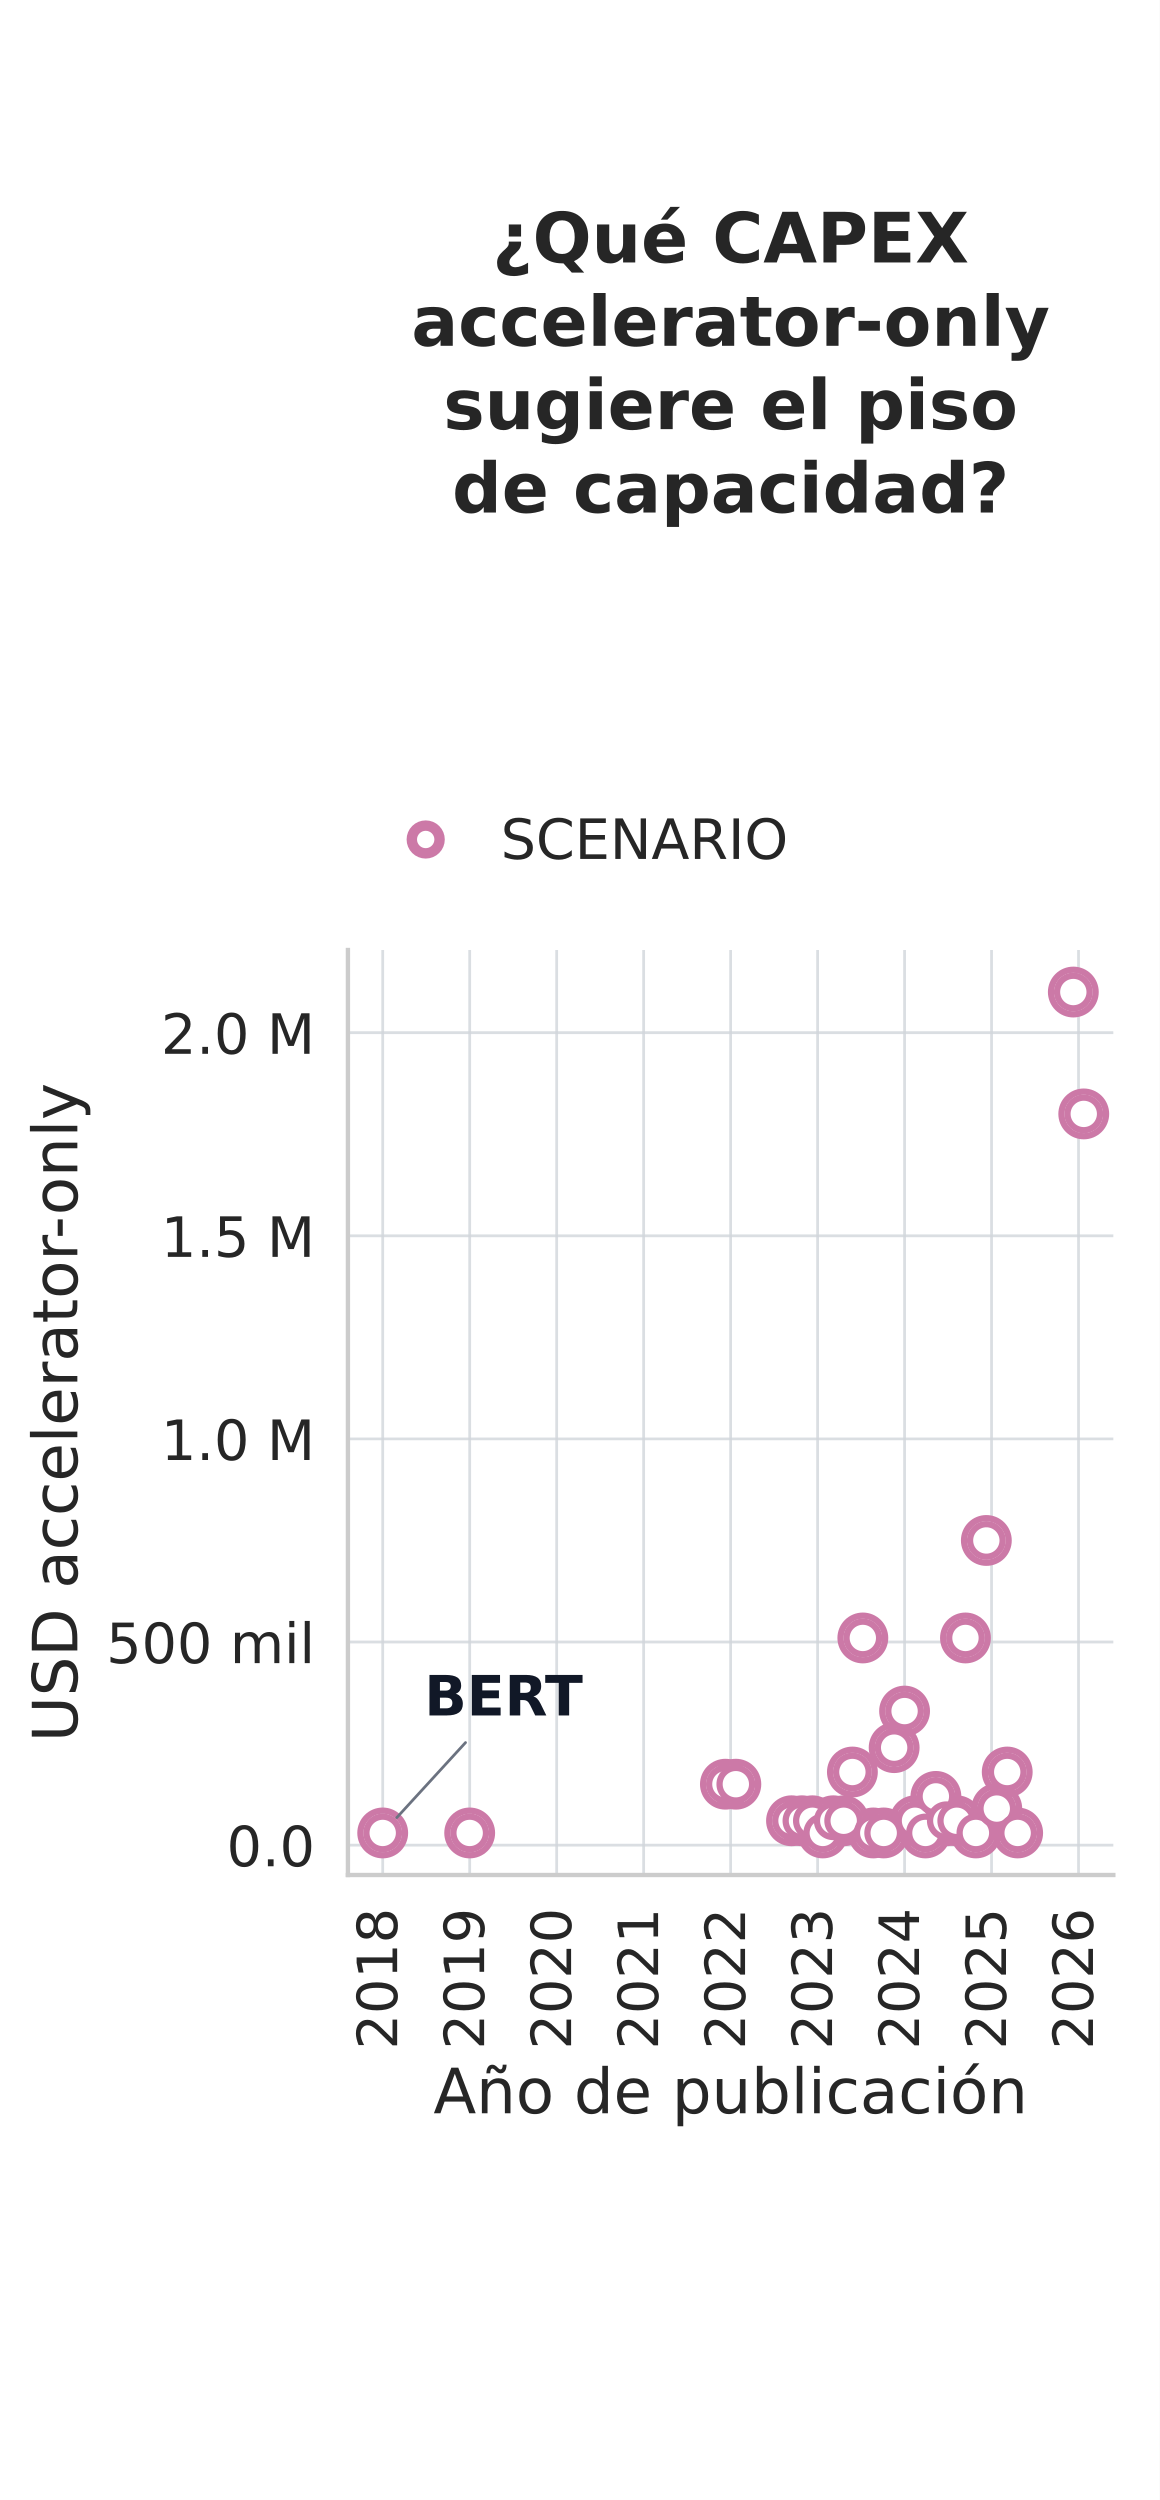
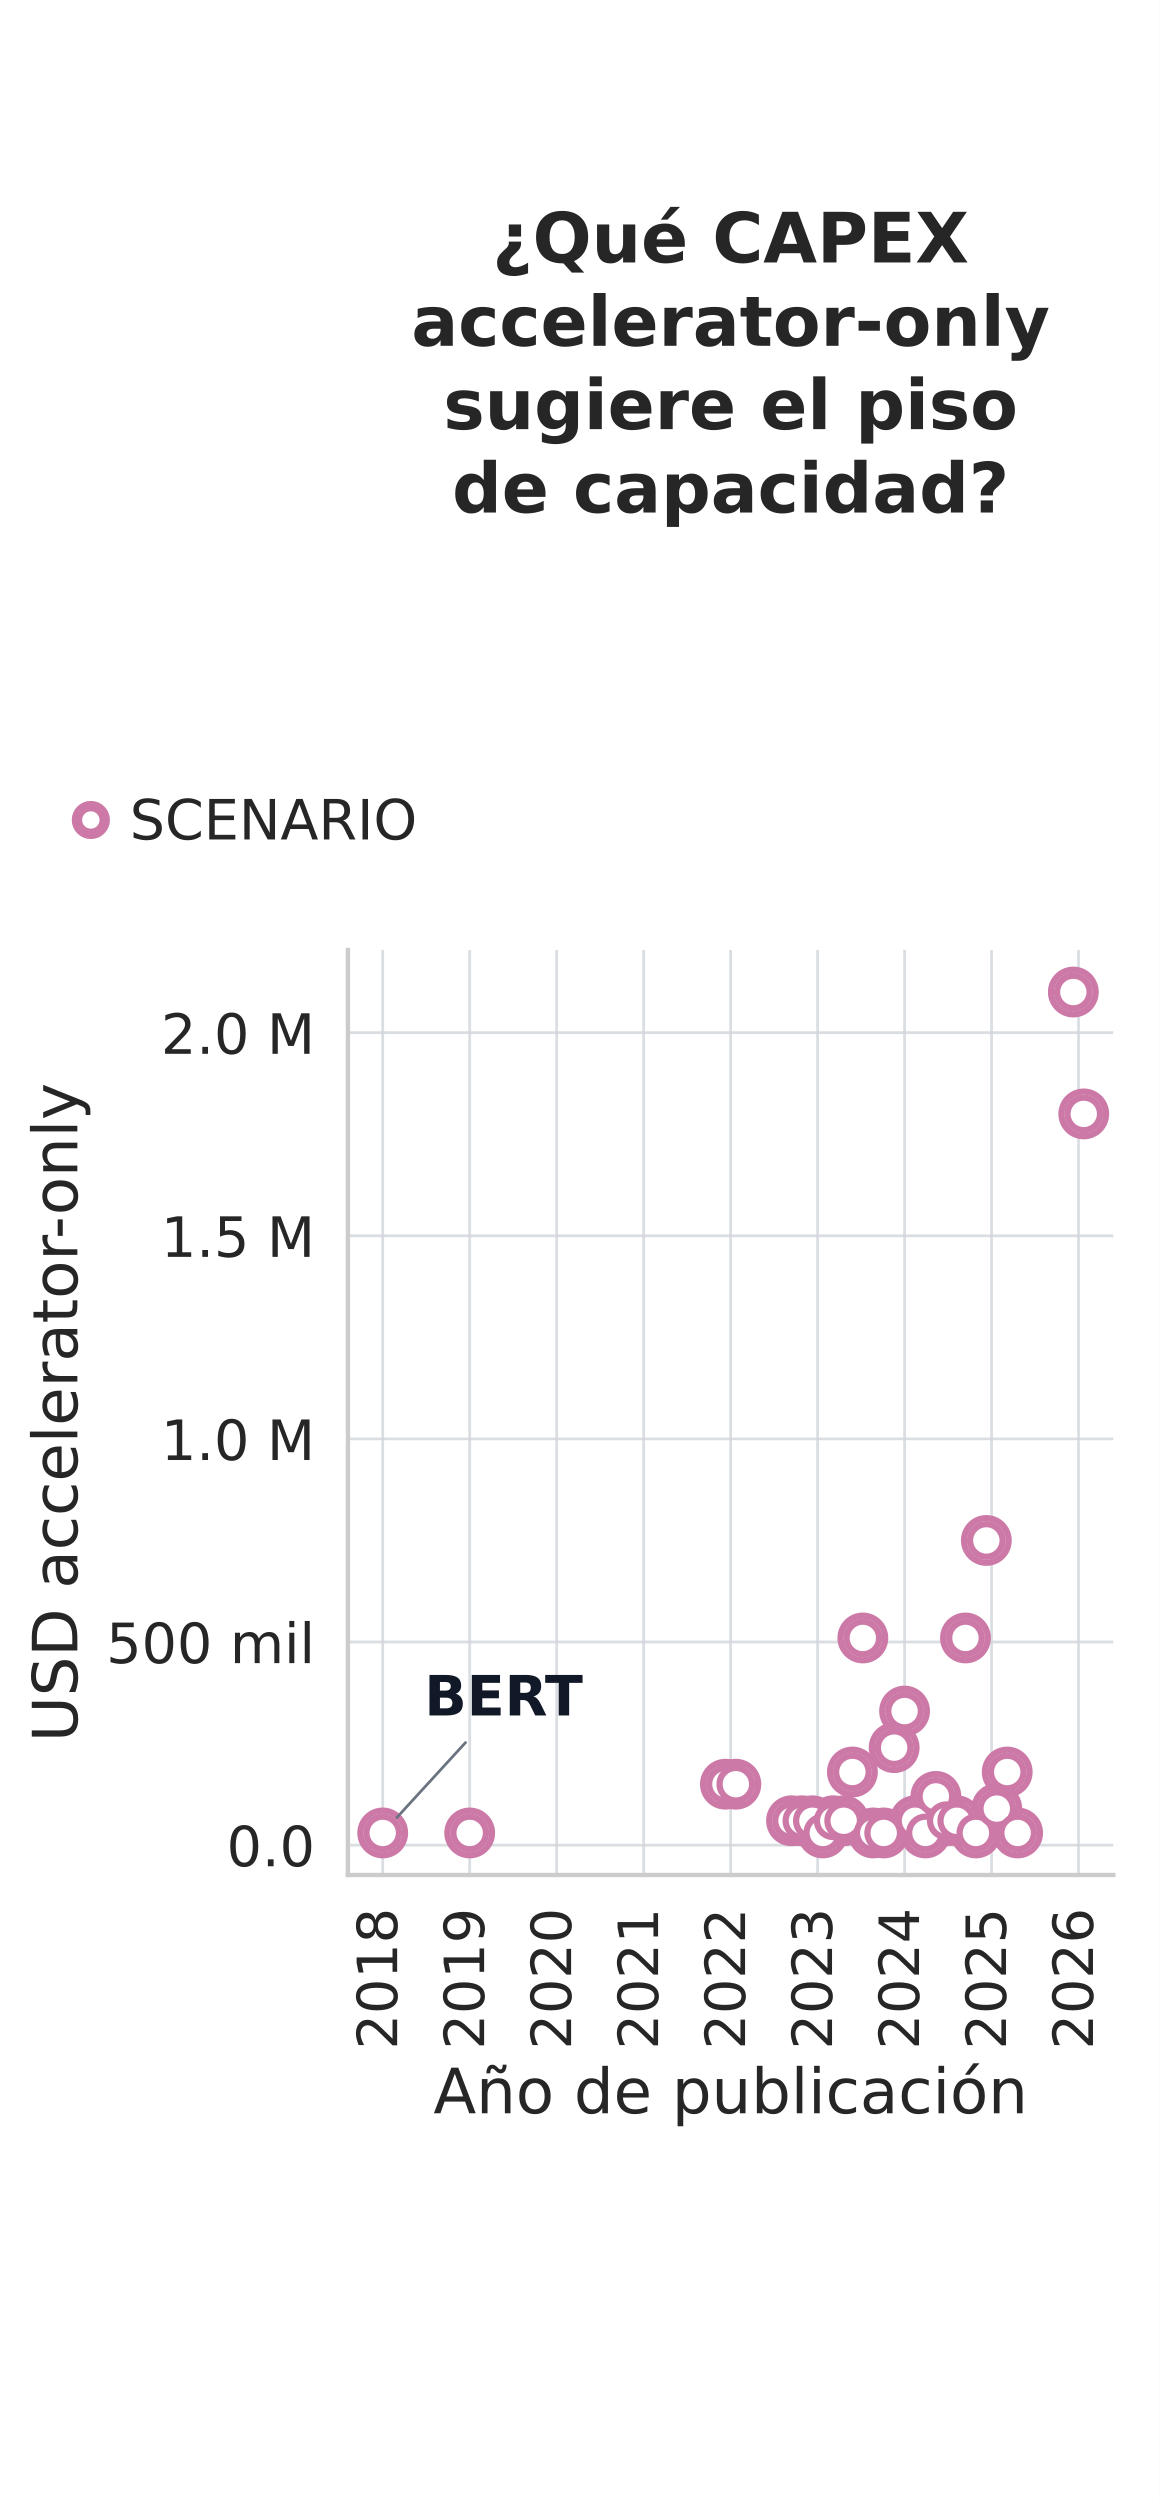
<svg xmlns="http://www.w3.org/2000/svg" xmlns:xlink="http://www.w3.org/1999/xlink" aria-labelledby="inference_capex_floor-title inference_capex_floor-desc" data-figure-id="inference_capex_floor" data-route="annex" height="720pt" role="img" style="max-width:100%;height:auto" version="1.1" viewBox="0 0 334 720" width="334pt">
  <defs>
    <style type="text/css">*{stroke-linejoin: round; stroke-linecap: butt}</style>
  </defs>
  <g id="figure_1">
    <g id="patch_1">
      <path d="M 0 720  L 334 720  L 334 0  L 0 0  z " style="fill: #ffffff" />
    </g>
    <g id="axes_1">
      <g id="patch_2">
        <path d="M 100.2 540  L 320.64 540  L 320.64 273.6  L 100.2 273.6  z " style="fill: #ffffff" />
      </g>
      <g id="matplotlib.axis_1">
        <g id="xtick_1">
          <g id="line2d_1">
            <path clip-path="url(#p2995dd77b6)" d="M 110.22 540  L 110.22 273.6  " style="fill: none; stroke: #d1d5db; stroke-opacity: 0.8; stroke-width: 0.8; stroke-linecap: round" />
          </g>
          <g id="text_1">
            <text style="font-size: 16px; font-family: 'DejaVu Sans'; fill: #262626" transform="translate(114.3762 590.22) rotate(-90)">2018</text>
          </g>
        </g>
        <g id="xtick_2">
          <g id="line2d_2">
            <path clip-path="url(#p2995dd77b6)" d="M 135.27 540  L 135.27 273.6  " style="fill: none; stroke: #d1d5db; stroke-opacity: 0.8; stroke-width: 0.8; stroke-linecap: round" />
          </g>
          <g id="text_2">
            <text style="font-size: 16px; font-family: 'DejaVu Sans'; fill: #262626" transform="translate(139.4263 590.22) rotate(-90)">2019</text>
          </g>
        </g>
        <g id="xtick_3">
          <g id="line2d_3">
            <path clip-path="url(#p2995dd77b6)" d="M 160.32 540  L 160.32 273.6  " style="fill: none; stroke: #d1d5db; stroke-opacity: 0.8; stroke-width: 0.8; stroke-linecap: round" />
          </g>
          <g id="text_3">
            <text style="font-size: 16px; font-family: 'DejaVu Sans'; fill: #262626" transform="translate(164.4762 590.22) rotate(-90)">2020</text>
          </g>
        </g>
        <g id="xtick_4">
          <g id="line2d_4">
            <path clip-path="url(#p2995dd77b6)" d="M 185.37 540  L 185.37 273.6  " style="fill: none; stroke: #d1d5db; stroke-opacity: 0.8; stroke-width: 0.8; stroke-linecap: round" />
          </g>
          <g id="text_4">
            <text style="font-size: 16px; font-family: 'DejaVu Sans'; fill: #262626" transform="translate(189.5263 590.22) rotate(-90)">2021</text>
          </g>
        </g>
        <g id="xtick_5">
          <g id="line2d_5">
            <path clip-path="url(#p2995dd77b6)" d="M 210.42 540  L 210.42 273.6  " style="fill: none; stroke: #d1d5db; stroke-opacity: 0.8; stroke-width: 0.8; stroke-linecap: round" />
          </g>
          <g id="text_5">
            <text style="font-size: 16px; font-family: 'DejaVu Sans'; fill: #262626" transform="translate(214.5762 590.22) rotate(-90)">2022</text>
          </g>
        </g>
        <g id="xtick_6">
          <g id="line2d_6">
            <path clip-path="url(#p2995dd77b6)" d="M 235.47 540  L 235.47 273.6  " style="fill: none; stroke: #d1d5db; stroke-opacity: 0.8; stroke-width: 0.8; stroke-linecap: round" />
          </g>
          <g id="text_6">
            <text style="font-size: 16px; font-family: 'DejaVu Sans'; fill: #262626" transform="translate(239.6262 590.22) rotate(-90)">2023</text>
          </g>
        </g>
        <g id="xtick_7">
          <g id="line2d_7">
            <path clip-path="url(#p2995dd77b6)" d="M 260.52 540  L 260.52 273.6  " style="fill: none; stroke: #d1d5db; stroke-opacity: 0.8; stroke-width: 0.8; stroke-linecap: round" />
          </g>
          <g id="text_7">
            <text style="font-size: 16px; font-family: 'DejaVu Sans'; fill: #262626" transform="translate(264.6762 590.22) rotate(-90)">2024</text>
          </g>
        </g>
        <g id="xtick_8">
          <g id="line2d_8">
            <path clip-path="url(#p2995dd77b6)" d="M 285.57 540  L 285.57 273.6  " style="fill: none; stroke: #d1d5db; stroke-opacity: 0.8; stroke-width: 0.8; stroke-linecap: round" />
          </g>
          <g id="text_8">
            <text style="font-size: 16px; font-family: 'DejaVu Sans'; fill: #262626" transform="translate(289.7262 590.22) rotate(-90)">2025</text>
          </g>
        </g>
        <g id="xtick_9">
          <g id="line2d_9">
            <path clip-path="url(#p2995dd77b6)" d="M 310.62 540  L 310.62 273.6  " style="fill: none; stroke: #d1d5db; stroke-opacity: 0.8; stroke-width: 0.8; stroke-linecap: round" />
          </g>
          <g id="text_9">
            <text style="font-size: 16px; font-family: 'DejaVu Sans'; fill: #262626" transform="translate(314.7763 590.22) rotate(-90)">2026</text>
          </g>
        </g>
        <g id="text_10">
          <text style="font-size: 18px; font-family: 'DejaVu Sans'; text-anchor: middle; fill: #262626" transform="rotate(-0 210.42 608.6172)" x="210.42" y="608.617">Año de publicación</text>
        </g>
      </g>
      <g id="matplotlib.axis_2">
        <g id="ytick_1">
          <g id="line2d_10">
            <path clip-path="url(#p2995dd77b6)" d="M 100.2 531.401  L 320.64 531.401  " style="fill: none; stroke: #d1d5db; stroke-opacity: 0.8; stroke-width: 0.8; stroke-linecap: round" />
          </g>
          <g id="text_11">
            <text style="font-size: 16px; font-family: 'DejaVu Sans'; text-anchor: end; fill: #262626" transform="rotate(-0 90.7 537.4789)" x="90.7" y="537.479">0.0</text>
          </g>
        </g>
        <g id="ytick_2">
          <g id="line2d_11">
            <path clip-path="url(#p2995dd77b6)" d="M 100.2 472.903  L 320.64 472.903  " style="fill: none; stroke: #d1d5db; stroke-opacity: 0.8; stroke-width: 0.8; stroke-linecap: round" />
          </g>
          <g id="text_12">
            <text style="font-size: 16px; font-family: 'DejaVu Sans'; text-anchor: end; fill: #262626" transform="rotate(-0 90.7 478.9815)" x="90.7" y="478.982">500 mil</text>
          </g>
        </g>
        <g id="ytick_3">
          <g id="line2d_12">
            <path clip-path="url(#p2995dd77b6)" d="M 100.2 414.405  L 320.64 414.405  " style="fill: none; stroke: #d1d5db; stroke-opacity: 0.8; stroke-width: 0.8; stroke-linecap: round" />
          </g>
          <g id="text_13">
            <text style="font-size: 16px; font-family: 'DejaVu Sans'; text-anchor: end; fill: #262626" transform="rotate(-0 90.7 420.4829)" x="90.7" y="420.483">1.0 M</text>
          </g>
        </g>
        <g id="ytick_4">
          <g id="line2d_13">
            <path clip-path="url(#p2995dd77b6)" d="M 100.2 355.907  L 320.64 355.907  " style="fill: none; stroke: #d1d5db; stroke-opacity: 0.8; stroke-width: 0.8; stroke-linecap: round" />
          </g>
          <g id="text_14">
            <text style="font-size: 16px; font-family: 'DejaVu Sans'; text-anchor: end; fill: #262626" transform="rotate(-0 90.7 361.9848)" x="90.7" y="361.985">1.5 M</text>
          </g>
        </g>
        <g id="ytick_5">
          <g id="line2d_14">
            <path clip-path="url(#p2995dd77b6)" d="M 100.2 297.409  L 320.64 297.409  " style="fill: none; stroke: #d1d5db; stroke-opacity: 0.8; stroke-width: 0.8; stroke-linecap: round" />
          </g>
          <g id="text_15">
            <text style="font-size: 16px; font-family: 'DejaVu Sans'; text-anchor: end; fill: #262626" transform="rotate(-0 90.7 303.4868)" x="90.7" y="303.487">2.0 M</text>
          </g>
        </g>
        <g id="text_16">
          <text style="font-size: 18px; font-family: 'DejaVu Sans'; text-anchor: middle; fill: #262626" transform="rotate(-90 22.27578 406.8)" x="22.276" y="406.8">USD accelerator-only</text>
        </g>
      </g>
      <g id="patch_3">
        <path d="M 100.2 540  L 100.2 273.6  " style="fill: none; stroke: #cccccc; stroke-width: 1.25; stroke-linejoin: miter; stroke-linecap: square" />
      </g>
      <g id="patch_4">
        <path d="M 100.2 540  L 320.64 540  " style="fill: none; stroke: #cccccc; stroke-width: 1.25; stroke-linejoin: miter; stroke-linecap: square" />
      </g>
      <g data-outline-for="0" data-scenario-outline="true" id="scenario-outline-000">
        <path clip-path="url(#p2995dd77b6)" d="M 110.22 534.314  C 111.923 534.314 113.557 533.637 114.761 532.432  C 115.966 531.228 116.643 529.594 116.643 527.891  C 116.643 526.188 115.966 524.554 114.761 523.349  C 113.557 522.145 111.923 521.468 110.22 521.468  C 108.517 521.468 106.883 522.145 105.679 523.349  C 104.474 524.554 103.797 526.188 103.797 527.891  C 103.797 529.594 104.474 531.228 105.679 532.432  C 106.883 533.637 108.517 534.314 110.22 534.314  L 110.22 534.314  z " style="fill: none; stroke: #cc79a7; stroke-width: 1.8" />
      </g>
      <g data-outline-for="1" data-scenario-outline="true" id="scenario-outline-001">
        <path clip-path="url(#p2995dd77b6)" d="M 135.27 534.314  C 136.973 534.314 138.607 533.637 139.811 532.432  C 141.016 531.228 141.693 529.594 141.693 527.891  C 141.693 526.188 141.016 524.554 139.811 523.349  C 138.607 522.145 136.973 521.468 135.27 521.468  C 133.567 521.468 131.933 522.145 130.729 523.349  C 129.524 524.554 128.847 526.188 128.847 527.891  C 128.847 529.594 129.524 531.228 130.729 532.432  C 131.933 533.637 133.567 534.314 135.27 534.314  L 135.27 534.314  z " style="fill: none; stroke: #cc79a7; stroke-width: 1.8" />
      </g>
      <g data-outline-for="2" data-scenario-outline="true" id="scenario-outline-002">
        <path clip-path="url(#p2995dd77b6)" d="M 208.917 520.274  C 210.62 520.274 212.254 519.597 213.458 518.393  C 214.663 517.188 215.34 515.555 215.34 513.851  C 215.34 512.148 214.663 510.514 213.458 509.31  C 212.254 508.105 210.62 507.429 208.917 507.429  C 207.214 507.429 205.58 508.105 204.376 509.31  C 203.171 510.514 202.494 512.148 202.494 513.851  C 202.494 515.555 203.171 517.188 204.376 518.393  C 205.58 519.597 207.214 520.274 208.917 520.274  L 208.917 520.274  z " style="fill: none; stroke: #cc79a7; stroke-width: 1.8" />
      </g>
      <g data-outline-for="3" data-scenario-outline="true" id="scenario-outline-003">
        <path clip-path="url(#p2995dd77b6)" d="M 211.923 520.274  C 213.626 520.274 215.26 519.597 216.464 518.393  C 217.669 517.188 218.346 515.555 218.346 513.851  C 218.346 512.148 217.669 510.514 216.464 509.31  C 215.26 508.105 213.626 507.429 211.923 507.429  C 210.22 507.429 208.586 508.105 207.382 509.31  C 206.177 510.514 205.5 512.148 205.5 513.851  C 205.5 515.555 206.177 517.188 207.382 518.393  C 208.586 519.597 210.22 520.274 211.923 520.274  L 211.923 520.274  z " style="fill: none; stroke: #cc79a7; stroke-width: 1.8" />
      </g>
      <g data-outline-for="4" data-scenario-outline="true" id="scenario-outline-004">
        <path clip-path="url(#p2995dd77b6)" d="M 227.955 530.804  C 229.658 530.804 231.292 530.127 232.496 528.923  C 233.701 527.718 234.378 526.084 234.378 524.381  C 234.378 522.678 233.701 521.044 232.496 519.84  C 231.292 518.635 229.658 517.958 227.955 517.958  C 226.252 517.958 224.618 518.635 223.414 519.84  C 222.209 521.044 221.532 522.678 221.532 524.381  C 221.532 526.084 222.209 527.718 223.414 528.923  C 224.618 530.127 226.252 530.804 227.955 530.804  L 227.955 530.804  z " style="fill: none; stroke: #cc79a7; stroke-width: 1.8" />
      </g>
      <g data-outline-for="5" data-scenario-outline="true" id="scenario-outline-005">
        <path clip-path="url(#p2995dd77b6)" d="M 230.961 530.804  C 232.664 530.804 234.298 530.127 235.502 528.923  C 236.707 527.718 237.384 526.084 237.384 524.381  C 237.384 522.678 236.707 521.044 235.502 519.84  C 234.298 518.635 232.664 517.958 230.961 517.958  C 229.258 517.958 227.624 518.635 226.42 519.84  C 225.215 521.044 224.538 522.678 224.538 524.381  C 224.538 526.084 225.215 527.718 226.42 528.923  C 227.624 530.127 229.258 530.804 230.961 530.804  L 230.961 530.804  z " style="fill: none; stroke: #cc79a7; stroke-width: 1.8" />
      </g>
      <g data-outline-for="6" data-scenario-outline="true" id="scenario-outline-006">
        <path clip-path="url(#p2995dd77b6)" d="M 233.967 530.804  C 235.67 530.804 237.304 530.127 238.508 528.923  C 239.713 527.718 240.39 526.084 240.39 524.381  C 240.39 522.678 239.713 521.044 238.508 519.84  C 237.304 518.635 235.67 517.958 233.967 517.958  C 232.264 517.958 230.63 518.635 229.426 519.84  C 228.221 521.044 227.544 522.678 227.544 524.381  C 227.544 526.084 228.221 527.718 229.426 528.923  C 230.63 530.127 232.264 530.804 233.967 530.804  L 233.967 530.804  z " style="fill: none; stroke: #cc79a7; stroke-width: 1.8" />
      </g>
      <g data-outline-for="7" data-scenario-outline="true" id="scenario-outline-007">
        <path clip-path="url(#p2995dd77b6)" d="M 236.973 534.314  C 238.676 534.314 240.31 533.637 241.514 532.432  C 242.719 531.228 243.396 529.594 243.396 527.891  C 243.396 526.188 242.719 524.554 241.514 523.349  C 240.31 522.145 238.676 521.468 236.973 521.468  C 235.27 521.468 233.636 522.145 232.432 523.349  C 231.227 524.554 230.55 526.188 230.55 527.891  C 230.55 529.594 231.227 531.228 232.432 532.432  C 233.636 533.637 235.27 534.314 236.973 534.314  L 236.973 534.314  z " style="fill: none; stroke: #cc79a7; stroke-width: 1.8" />
      </g>
      <g data-outline-for="8" data-scenario-outline="true" id="scenario-outline-008">
        <path clip-path="url(#p2995dd77b6)" d="M 239.979 530.804  C 241.682 530.804 243.316 530.127 244.52 528.923  C 245.725 527.718 246.402 526.084 246.402 524.381  C 246.402 522.678 245.725 521.044 244.52 519.84  C 243.316 518.635 241.682 517.958 239.979 517.958  C 238.276 517.958 236.642 518.635 235.438 519.84  C 234.233 521.044 233.556 522.678 233.556 524.381  C 233.556 526.084 234.233 527.718 235.438 528.923  C 236.642 530.127 238.276 530.804 239.979 530.804  L 239.979 530.804  z " style="fill: none; stroke: #cc79a7; stroke-width: 1.8" />
      </g>
      <g data-outline-for="9" data-scenario-outline="true" id="scenario-outline-009">
        <path clip-path="url(#p2995dd77b6)" d="M 242.985 530.804  C 244.688 530.804 246.322 530.127 247.526 528.923  C 248.731 527.718 249.408 526.084 249.408 524.381  C 249.408 522.678 248.731 521.044 247.526 519.84  C 246.322 518.635 244.688 517.958 242.985 517.958  C 241.282 517.958 239.648 518.635 238.444 519.84  C 237.239 521.044 236.562 522.678 236.562 524.381  C 236.562 526.084 237.239 527.718 238.444 528.923  C 239.648 530.127 241.282 530.804 242.985 530.804  L 242.985 530.804  z " style="fill: none; stroke: #cc79a7; stroke-width: 1.8" />
      </g>
      <g data-outline-for="10" data-scenario-outline="true" id="scenario-outline-010">
        <path clip-path="url(#p2995dd77b6)" d="M 245.49 516.764  C 247.193 516.764 248.827 516.087 250.031 514.883  C 251.236 513.679 251.913 512.045 251.913 510.342  C 251.913 508.638 251.236 507.004 250.031 505.8  C 248.827 504.596 247.193 503.919 245.49 503.919  C 243.787 503.919 242.153 504.596 240.949 505.8  C 239.744 507.004 239.067 508.638 239.067 510.342  C 239.067 512.045 239.744 513.679 240.949 514.883  C 242.153 516.087 243.787 516.764 245.49 516.764  L 245.49 516.764  z " style="fill: none; stroke: #cc79a7; stroke-width: 1.8" />
      </g>
      <g data-outline-for="11" data-scenario-outline="true" id="scenario-outline-011">
        <path clip-path="url(#p2995dd77b6)" d="M 248.496 478.155  C 250.199 478.155 251.833 477.479 253.037 476.274  C 254.242 475.07 254.919 473.436 254.919 471.733  C 254.919 470.03 254.242 468.396 253.037 467.191  C 251.833 465.987 250.199 465.31 248.496 465.31  C 246.793 465.31 245.159 465.987 243.955 467.191  C 242.75 468.396 242.073 470.03 242.073 471.733  C 242.073 473.436 242.75 475.07 243.955 476.274  C 245.159 477.479 246.793 478.155 248.496 478.155  L 248.496 478.155  z " style="fill: none; stroke: #cc79a7; stroke-width: 1.8" />
      </g>
      <g data-outline-for="12" data-scenario-outline="true" id="scenario-outline-012">
        <path clip-path="url(#p2995dd77b6)" d="M 251.502 534.314  C 253.205 534.314 254.839 533.637 256.043 532.432  C 257.248 531.228 257.925 529.594 257.925 527.891  C 257.925 526.188 257.248 524.554 256.043 523.349  C 254.839 522.145 253.205 521.468 251.502 521.468  C 249.799 521.468 248.165 522.145 246.961 523.349  C 245.756 524.554 245.079 526.188 245.079 527.891  C 245.079 529.594 245.756 531.228 246.961 532.432  C 248.165 533.637 249.799 534.314 251.502 534.314  L 251.502 534.314  z " style="fill: none; stroke: #cc79a7; stroke-width: 1.8" />
      </g>
      <g data-outline-for="13" data-scenario-outline="true" id="scenario-outline-013">
        <path clip-path="url(#p2995dd77b6)" d="M 254.508 534.314  C 256.211 534.314 257.845 533.637 259.049 532.432  C 260.254 531.228 260.931 529.594 260.931 527.891  C 260.931 526.188 260.254 524.554 259.049 523.349  C 257.845 522.145 256.211 521.468 254.508 521.468  C 252.805 521.468 251.171 522.145 249.967 523.349  C 248.762 524.554 248.085 526.188 248.085 527.891  C 248.085 529.594 248.762 531.228 249.967 532.432  C 251.171 533.637 252.805 534.314 254.508 534.314  L 254.508 534.314  z " style="fill: none; stroke: #cc79a7; stroke-width: 1.8" />
      </g>
      <g data-outline-for="14" data-scenario-outline="true" id="scenario-outline-014">
        <path clip-path="url(#p2995dd77b6)" d="M 257.514 509.744  C 259.217 509.744 260.851 509.068 262.055 507.863  C 263.26 506.659 263.937 505.025 263.937 503.322  C 263.937 501.618 263.26 499.985 262.055 498.78  C 260.851 497.576 259.217 496.899 257.514 496.899  C 255.811 496.899 254.177 497.576 252.973 498.78  C 251.768 499.985 251.091 501.618 251.091 503.322  C 251.091 505.025 251.768 506.659 252.973 507.863  C 254.177 509.068 255.811 509.744 257.514 509.744  L 257.514 509.744  z " style="fill: none; stroke: #cc79a7; stroke-width: 1.8" />
      </g>
      <g data-outline-for="15" data-scenario-outline="true" id="scenario-outline-015">
        <path clip-path="url(#p2995dd77b6)" d="M 260.52 499.215  C 262.223 499.215 263.857 498.538 265.061 497.334  C 266.266 496.129 266.943 494.495 266.943 492.792  C 266.943 491.089 266.266 489.455 265.061 488.251  C 263.857 487.046 262.223 486.369 260.52 486.369  C 258.817 486.369 257.183 487.046 255.979 488.251  C 254.774 489.455 254.097 491.089 254.097 492.792  C 254.097 494.495 254.774 496.129 255.979 497.334  C 257.183 498.538 258.817 499.215 260.52 499.215  L 260.52 499.215  z " style="fill: none; stroke: #cc79a7; stroke-width: 1.8" />
      </g>
      <g data-outline-for="16" data-scenario-outline="true" id="scenario-outline-016">
        <path clip-path="url(#p2995dd77b6)" d="M 263.526 530.804  C 265.229 530.804 266.863 530.127 268.067 528.923  C 269.272 527.718 269.949 526.084 269.949 524.381  C 269.949 522.678 269.272 521.044 268.067 519.84  C 266.863 518.635 265.229 517.958 263.526 517.958  C 261.823 517.958 260.189 518.635 258.985 519.84  C 257.78 521.044 257.103 522.678 257.103 524.381  C 257.103 526.084 257.78 527.718 258.985 528.923  C 260.189 530.127 261.823 530.804 263.526 530.804  L 263.526 530.804  z " style="fill: none; stroke: #cc79a7; stroke-width: 1.8" />
      </g>
      <g data-outline-for="17" data-scenario-outline="true" id="scenario-outline-017">
        <path clip-path="url(#p2995dd77b6)" d="M 266.532 534.314  C 268.235 534.314 269.869 533.637 271.073 532.432  C 272.278 531.228 272.955 529.594 272.955 527.891  C 272.955 526.188 272.278 524.554 271.073 523.349  C 269.869 522.145 268.235 521.468 266.532 521.468  C 264.829 521.468 263.195 522.145 261.991 523.349  C 260.786 524.554 260.109 526.188 260.109 527.891  C 260.109 529.594 260.786 531.228 261.991 532.432  C 263.195 533.637 264.829 534.314 266.532 534.314  L 266.532 534.314  z " style="fill: none; stroke: #cc79a7; stroke-width: 1.8" />
      </g>
      <g data-outline-for="18" data-scenario-outline="true" id="scenario-outline-018">
        <path clip-path="url(#p2995dd77b6)" d="M 269.538 523.784  C 271.241 523.784 272.875 523.107 274.079 521.903  C 275.284 520.698 275.961 519.065 275.961 517.361  C 275.961 515.658 275.284 514.024 274.079 512.82  C 272.875 511.615 271.241 510.939 269.538 510.939  C 267.835 510.939 266.201 511.615 264.997 512.82  C 263.792 514.024 263.115 515.658 263.115 517.361  C 263.115 519.065 263.792 520.698 264.997 521.903  C 266.201 523.107 267.835 523.784 269.538 523.784  L 269.538 523.784  z " style="fill: none; stroke: #cc79a7; stroke-width: 1.8" />
      </g>
      <g data-outline-for="19" data-scenario-outline="true" id="scenario-outline-019">
        <path clip-path="url(#p2995dd77b6)" d="M 272.544 530.804  C 274.247 530.804 275.881 530.127 277.085 528.923  C 278.29 527.718 278.967 526.084 278.967 524.381  C 278.967 522.678 278.29 521.044 277.085 519.84  C 275.881 518.635 274.247 517.958 272.544 517.958  C 270.841 517.958 269.207 518.635 268.003 519.84  C 266.798 521.044 266.121 522.678 266.121 524.381  C 266.121 526.084 266.798 527.718 268.003 528.923  C 269.207 530.127 270.841 530.804 272.544 530.804  L 272.544 530.804  z " style="fill: none; stroke: #cc79a7; stroke-width: 1.8" />
      </g>
      <g data-outline-for="20" data-scenario-outline="true" id="scenario-outline-020">
        <path clip-path="url(#p2995dd77b6)" d="M 275.55 530.804  C 277.253 530.804 278.887 530.127 280.091 528.923  C 281.296 527.718 281.973 526.084 281.973 524.381  C 281.973 522.678 281.296 521.044 280.091 519.84  C 278.887 518.635 277.253 517.958 275.55 517.958  C 273.847 517.958 272.213 518.635 271.009 519.84  C 269.804 521.044 269.127 522.678 269.127 524.381  C 269.127 526.084 269.804 527.718 271.009 528.923  C 272.213 530.127 273.847 530.804 275.55 530.804  L 275.55 530.804  z " style="fill: none; stroke: #cc79a7; stroke-width: 1.8" />
      </g>
      <g data-outline-for="21" data-scenario-outline="true" id="scenario-outline-021">
        <path clip-path="url(#p2995dd77b6)" d="M 278.055 478.155  C 279.758 478.155 281.392 477.479 282.596 476.274  C 283.801 475.07 284.478 473.436 284.478 471.733  C 284.478 470.03 283.801 468.396 282.596 467.191  C 281.392 465.987 279.758 465.31 278.055 465.31  C 276.352 465.31 274.718 465.987 273.514 467.191  C 272.309 468.396 271.632 470.03 271.632 471.733  C 271.632 473.436 272.309 475.07 273.514 476.274  C 274.718 477.479 276.352 478.155 278.055 478.155  L 278.055 478.155  z " style="fill: none; stroke: #cc79a7; stroke-width: 1.8" />
      </g>
      <g data-outline-for="22" data-scenario-outline="true" id="scenario-outline-022">
        <path clip-path="url(#p2995dd77b6)" d="M 281.061 534.314  C 282.764 534.314 284.398 533.637 285.602 532.432  C 286.807 531.228 287.484 529.594 287.484 527.891  C 287.484 526.188 286.807 524.554 285.602 523.349  C 284.398 522.145 282.764 521.468 281.061 521.468  C 279.358 521.468 277.724 522.145 276.52 523.349  C 275.315 524.554 274.638 526.188 274.638 527.891  C 274.638 529.594 275.315 531.228 276.52 532.432  C 277.724 533.637 279.358 534.314 281.061 534.314  L 281.061 534.314  z " style="fill: none; stroke: #cc79a7; stroke-width: 1.8" />
      </g>
      <g data-outline-for="23" data-scenario-outline="true" id="scenario-outline-023">
        <path clip-path="url(#p2995dd77b6)" d="M 284.067 450.076  C 285.77 450.076 287.404 449.4 288.608 448.195  C 289.813 446.991 290.49 445.357 290.49 443.654  C 290.49 441.95 289.813 440.317 288.608 439.112  C 287.404 437.908 285.77 437.231 284.067 437.231  C 282.364 437.231 280.73 437.908 279.526 439.112  C 278.321 440.317 277.644 441.95 277.644 443.654  C 277.644 445.357 278.321 446.991 279.526 448.195  C 280.73 449.4 282.364 450.076 284.067 450.076  L 284.067 450.076  z " style="fill: none; stroke: #cc79a7; stroke-width: 1.8" />
      </g>
      <g data-outline-for="24" data-scenario-outline="true" id="scenario-outline-024">
        <path clip-path="url(#p2995dd77b6)" d="M 287.073 527.294  C 288.776 527.294 290.41 526.617 291.614 525.413  C 292.819 524.208 293.496 522.574 293.496 520.871  C 293.496 519.168 292.819 517.534 291.614 516.33  C 290.41 515.125 288.776 514.449 287.073 514.449  C 285.37 514.449 283.736 515.125 282.532 516.33  C 281.327 517.534 280.65 519.168 280.65 520.871  C 280.65 522.574 281.327 524.208 282.532 525.413  C 283.736 526.617 285.37 527.294 287.073 527.294  L 287.073 527.294  z " style="fill: none; stroke: #cc79a7; stroke-width: 1.8" />
      </g>
      <g data-outline-for="25" data-scenario-outline="true" id="scenario-outline-025">
        <path clip-path="url(#p2995dd77b6)" d="M 290.079 516.764  C 291.782 516.764 293.416 516.087 294.62 514.883  C 295.825 513.679 296.502 512.045 296.502 510.342  C 296.502 508.638 295.825 507.004 294.62 505.8  C 293.416 504.596 291.782 503.919 290.079 503.919  C 288.376 503.919 286.742 504.596 285.538 505.8  C 284.333 507.004 283.656 508.638 283.656 510.342  C 283.656 512.045 284.333 513.679 285.538 514.883  C 286.742 516.087 288.376 516.764 290.079 516.764  L 290.079 516.764  z " style="fill: none; stroke: #cc79a7; stroke-width: 1.8" />
      </g>
      <g data-outline-for="26" data-scenario-outline="true" id="scenario-outline-026">
        <path clip-path="url(#p2995dd77b6)" d="M 293.085 534.314  C 294.788 534.314 296.422 533.637 297.626 532.432  C 298.831 531.228 299.508 529.594 299.508 527.891  C 299.508 526.188 298.831 524.554 297.626 523.349  C 296.422 522.145 294.788 521.468 293.085 521.468  C 291.382 521.468 289.748 522.145 288.544 523.349  C 287.339 524.554 286.662 526.188 286.662 527.891  C 286.662 529.594 287.339 531.228 288.544 532.432  C 289.748 533.637 291.382 534.314 293.085 534.314  L 293.085 534.314  z " style="fill: none; stroke: #cc79a7; stroke-width: 1.8" />
      </g>
      <g data-outline-for="27" data-scenario-outline="true" id="scenario-outline-027">
        <path clip-path="url(#p2995dd77b6)" d="M 309.117 292.132  C 310.82 292.132 312.454 291.455 313.658 290.251  C 314.863 289.046 315.54 287.412 315.54 285.709  C 315.54 284.006 314.863 282.372 313.658 281.168  C 312.454 279.963 310.82 279.286 309.117 279.286  C 307.414 279.286 305.78 279.963 304.576 281.168  C 303.371 282.372 302.694 284.006 302.694 285.709  C 302.694 287.412 303.371 289.046 304.576 290.251  C 305.78 291.455 307.414 292.132 309.117 292.132  L 309.117 292.132  z " style="fill: none; stroke: #cc79a7; stroke-width: 1.8" />
      </g>
      <g data-outline-for="28" data-scenario-outline="true" id="scenario-outline-028">
        <path clip-path="url(#p2995dd77b6)" d="M 312.123 327.231  C 313.826 327.231 315.46 326.554 316.664 325.349  C 317.869 324.145 318.546 322.511 318.546 320.808  C 318.546 319.105 317.869 317.471 316.664 316.266  C 315.46 315.062 313.826 314.385 312.123 314.385  C 310.42 314.385 308.786 315.062 307.582 316.266  C 306.377 317.471 305.7 319.105 305.7 320.808  C 305.7 322.511 306.377 324.145 307.582 325.349  C 308.786 326.554 310.42 327.231 312.123 327.231  L 312.123 327.231  z " style="fill: none; stroke: #cc79a7; stroke-width: 1.8" />
      </g>
      <g id="text_17">
        <text style="font-weight: 700; font-size: 20px; font-family: 'DejaVu Sans'; fill: #262626" transform="translate(141.7856 75.58359)">¿Qué CAPEX</text>
        <text style="font-weight: 700; font-size: 20px; font-family: 'DejaVu Sans'; fill: #262626" transform="translate(118.4747 99.58906)">accelerator-only</text>
        <text style="font-weight: 700; font-size: 20px; font-family: 'DejaVu Sans'; fill: #262626" transform="translate(127.6856 123.5945)">sugiere el piso</text>
        <text style="font-weight: 700; font-size: 20px; font-family: 'DejaVu Sans'; fill: #262626" transform="translate(130.1934 147.6)">de capacidad?</text>
      </g>
      <g data-claim-scope="accelerator_equivalent_scenario_not_api_not_system_price" data-confidence="not_applicable" data-high="30000" data-low="30000" data-marker="o" data-model-id="DM_BERT_LARGE" data-quantitative="true" data-role="USD 30000 per accelerator" data-row-index="0" data-source-ids="S_DASH_GOOGLE_BERT_REPORT S_COURSE_DESIGN" data-status="SCENARIO" data-status-style="double-outline" data-unit="USD" data-value="30000" id="mark-000">
        <defs>
          <path d="M 0 4.69  C 1.244 4.69 2.437 4.196 3.317 3.317  C 4.196 2.437 4.69 1.244 4.69 0  C 4.69 -1.244 4.196 -2.437 3.317 -3.317  C 2.437 -4.196 1.244 -4.69 0 -4.69  C -1.244 -4.69 -2.437 -4.196 -3.317 -3.317  C -4.196 -2.437 -4.69 -1.244 -4.69 0  C -4.69 1.244 -4.196 2.437 -3.317 3.317  C -2.437 4.196 -1.244 4.69 0 4.69  z " id="m220f9bcd17" style="stroke: #cc79a7; stroke-width: 1.8" />
        </defs>
        <g clip-path="url(#p2995dd77b6)">
          <use style="fill: #ffffff; stroke: #cc79a7; stroke-width: 1.8" x="110.22" y="527.891" xlink:href="#m220f9bcd17" />
        </g>
      </g>
      <g data-claim-scope="accelerator_equivalent_scenario_not_api_not_system_price" data-confidence="not_applicable" data-high="30000" data-low="30000" data-marker="o" data-model-id="DM_T5_11B" data-quantitative="true" data-role="USD 30000 per accelerator" data-row-index="1" data-source-ids="S_DASH_GOOGLE_T5_REPORT S_COURSE_DESIGN" data-status="SCENARIO" data-status-style="double-outline" data-unit="USD" data-value="30000" id="mark-001">
        <g clip-path="url(#p2995dd77b6)">
          <use style="fill: #ffffff; stroke: #cc79a7; stroke-width: 1.8" x="135.27" y="527.891" xlink:href="#m220f9bcd17" />
        </g>
      </g>
      <g data-claim-scope="accelerator_equivalent_scenario_not_api_not_system_price" data-confidence="not_applicable" data-high="150000" data-low="150000" data-marker="o" data-model-id="DM_BLOOM_176B" data-quantitative="true" data-role="USD 30000 per accelerator" data-row-index="2" data-source-ids="S_BIGSCIENCE_BLOOM_PAPER S_COURSE_DESIGN" data-status="SCENARIO" data-status-style="double-outline" data-unit="USD" data-value="150000" id="mark-002">
        <g clip-path="url(#p2995dd77b6)">
          <use style="fill: #ffffff; stroke: #cc79a7; stroke-width: 1.8" x="208.917" y="513.851" xlink:href="#m220f9bcd17" />
        </g>
      </g>
      <g data-claim-scope="accelerator_equivalent_scenario_not_api_not_system_price" data-confidence="not_applicable" data-high="150000" data-low="150000" data-marker="o" data-model-id="DM_OPT_175B" data-quantitative="true" data-role="USD 30000 per accelerator" data-row-index="3" data-source-ids="S_DASH_META_OPT_REPORT S_COURSE_DESIGN" data-status="SCENARIO" data-status-style="double-outline" data-unit="USD" data-value="150000" id="mark-003">
        <g clip-path="url(#p2995dd77b6)">
          <use style="fill: #ffffff; stroke: #cc79a7; stroke-width: 1.8" x="211.923" y="513.851" xlink:href="#m220f9bcd17" />
        </g>
      </g>
      <g data-claim-scope="accelerator_equivalent_scenario_not_api_not_system_price" data-confidence="not_applicable" data-high="60000" data-low="60000" data-marker="o" data-model-id="DM_DEEPSEEK_LLM_67B" data-quantitative="true" data-role="USD 30000 per accelerator" data-row-index="4" data-source-ids="S_DASH_DEEPSEEK_LLM_REPORT S_COURSE_DESIGN" data-status="SCENARIO" data-status-style="double-outline" data-unit="USD" data-value="60000" id="mark-004">
        <g clip-path="url(#p2995dd77b6)">
          <use style="fill: #ffffff; stroke: #cc79a7; stroke-width: 1.8" x="227.955" y="524.381" xlink:href="#m220f9bcd17" />
        </g>
      </g>
      <g data-claim-scope="accelerator_equivalent_scenario_not_api_not_system_price" data-confidence="not_applicable" data-high="60000" data-low="60000" data-marker="o" data-model-id="DM_LLAMA1_65B" data-quantitative="true" data-role="USD 30000 per accelerator" data-row-index="5" data-source-ids="S_DASH_META_LLAMA1_REPORT S_COURSE_DESIGN" data-status="SCENARIO" data-status-style="double-outline" data-unit="USD" data-value="60000" id="mark-005">
        <g clip-path="url(#p2995dd77b6)">
          <use style="fill: #ffffff; stroke: #cc79a7; stroke-width: 1.8" x="230.961" y="524.381" xlink:href="#m220f9bcd17" />
        </g>
      </g>
      <g data-claim-scope="accelerator_equivalent_scenario_not_api_not_system_price" data-confidence="not_applicable" data-high="60000" data-low="60000" data-marker="o" data-model-id="DM_LLAMA2_70B" data-quantitative="true" data-role="USD 30000 per accelerator" data-row-index="6" data-source-ids="S_DASH_META_LLAMA2_REPORT S_COURSE_DESIGN" data-status="SCENARIO" data-status-style="double-outline" data-unit="USD" data-value="60000" id="mark-006">
        <g clip-path="url(#p2995dd77b6)">
          <use style="fill: #ffffff; stroke: #cc79a7; stroke-width: 1.8" x="233.967" y="524.381" xlink:href="#m220f9bcd17" />
        </g>
      </g>
      <g data-claim-scope="accelerator_equivalent_scenario_not_api_not_system_price" data-confidence="not_applicable" data-high="30000" data-low="30000" data-marker="o" data-model-id="DM_MISTRAL_7B_V01" data-quantitative="true" data-role="USD 30000 per accelerator" data-row-index="7" data-source-ids="S_DASH_MISTRAL7_REPORT S_COURSE_DESIGN" data-status="SCENARIO" data-status-style="double-outline" data-unit="USD" data-value="30000" id="mark-007">
        <g clip-path="url(#p2995dd77b6)">
          <use style="fill: #ffffff; stroke: #cc79a7; stroke-width: 1.8" x="236.973" y="527.891" xlink:href="#m220f9bcd17" />
        </g>
      </g>
      <g data-claim-scope="accelerator_equivalent_scenario_not_api_not_system_price" data-confidence="not_applicable" data-high="60000" data-low="60000" data-marker="o" data-model-id="DM_MIXTRAL_8X7B" data-quantitative="true" data-role="USD 30000 per accelerator" data-row-index="8" data-source-ids="S_DASH_MIXTRAL_REPORT S_COURSE_DESIGN" data-status="SCENARIO" data-status-style="double-outline" data-unit="USD" data-value="60000" id="mark-008">
        <g clip-path="url(#p2995dd77b6)">
          <use style="fill: #ffffff; stroke: #cc79a7; stroke-width: 1.8" x="239.979" y="524.381" xlink:href="#m220f9bcd17" />
        </g>
      </g>
      <g data-claim-scope="accelerator_equivalent_scenario_not_api_not_system_price" data-confidence="not_applicable" data-high="60000" data-low="60000" data-marker="o" data-model-id="DM_QWEN_72B" data-quantitative="true" data-role="USD 30000 per accelerator" data-row-index="9" data-source-ids="S_DASH_QWEN_REPORT S_COURSE_DESIGN" data-status="SCENARIO" data-status-style="double-outline" data-unit="USD" data-value="60000" id="mark-009">
        <g clip-path="url(#p2995dd77b6)">
          <use style="fill: #ffffff; stroke: #cc79a7; stroke-width: 1.8" x="242.985" y="524.381" xlink:href="#m220f9bcd17" />
        </g>
      </g>
      <g data-claim-scope="accelerator_equivalent_scenario_not_api_not_system_price" data-confidence="not_applicable" data-high="180000" data-low="180000" data-marker="o" data-model-id="DM_DEEPSEEK_V2" data-quantitative="true" data-role="USD 30000 per accelerator" data-row-index="10" data-source-ids="S_DASH_DEEPSEEK_V2_REPORT S_COURSE_DESIGN" data-status="SCENARIO" data-status-style="double-outline" data-unit="USD" data-value="180000" id="mark-010">
        <g clip-path="url(#p2995dd77b6)">
          <use style="fill: #ffffff; stroke: #cc79a7; stroke-width: 1.8" x="245.49" y="510.342" xlink:href="#m220f9bcd17" />
        </g>
      </g>
      <g data-claim-scope="accelerator_equivalent_scenario_not_api_not_system_price" data-confidence="not_applicable" data-high="510000" data-low="510000" data-marker="o" data-model-id="DM_DEEPSEEK_V3" data-quantitative="true" data-role="USD 30000 per accelerator" data-row-index="11" data-source-ids="S_DEEPSEEK_V3_PAPER S_COURSE_DESIGN" data-status="SCENARIO" data-status-style="double-outline" data-unit="USD" data-value="510000" id="mark-011">
        <g clip-path="url(#p2995dd77b6)">
          <use style="fill: #ffffff; stroke: #cc79a7; stroke-width: 1.8" x="248.496" y="471.733" xlink:href="#m220f9bcd17" />
        </g>
      </g>
      <g data-claim-scope="accelerator_equivalent_scenario_not_api_not_system_price" data-confidence="not_applicable" data-high="30000" data-low="30000" data-marker="o" data-model-id="DM_GEMMA2_27B" data-quantitative="true" data-role="USD 30000 per accelerator" data-row-index="12" data-source-ids="S_DASH_GOOGLE_GEMMA2_REPORT S_COURSE_DESIGN" data-status="SCENARIO" data-status-style="double-outline" data-unit="USD" data-value="30000" id="mark-012">
        <g clip-path="url(#p2995dd77b6)">
          <use style="fill: #ffffff; stroke: #cc79a7; stroke-width: 1.8" x="251.502" y="527.891" xlink:href="#m220f9bcd17" />
        </g>
      </g>
      <g data-claim-scope="accelerator_equivalent_scenario_not_api_not_system_price" data-confidence="not_applicable" data-high="30000" data-low="30000" data-marker="o" data-model-id="DM_GEMMA_7B" data-quantitative="true" data-role="USD 30000 per accelerator" data-row-index="13" data-source-ids="S_DASH_GOOGLE_GEMMA1_CARD S_COURSE_DESIGN" data-status="SCENARIO" data-status-style="double-outline" data-unit="USD" data-value="30000" id="mark-013">
        <g clip-path="url(#p2995dd77b6)">
          <use style="fill: #ffffff; stroke: #cc79a7; stroke-width: 1.8" x="254.508" y="527.891" xlink:href="#m220f9bcd17" />
        </g>
      </g>
      <g data-claim-scope="accelerator_equivalent_scenario_not_api_not_system_price" data-confidence="not_applicable" data-high="240000" data-low="240000" data-marker="o" data-model-id="DM_GROK1" data-quantitative="true" data-role="USD 30000 per accelerator" data-row-index="14" data-source-ids="S_DASH_XAI_GROK1_REPO S_COURSE_DESIGN" data-status="SCENARIO" data-status-style="double-outline" data-unit="USD" data-value="240000" id="mark-014">
        <g clip-path="url(#p2995dd77b6)">
          <use style="fill: #ffffff; stroke: #cc79a7; stroke-width: 1.8" x="257.514" y="503.322" xlink:href="#m220f9bcd17" />
        </g>
      </g>
      <g data-claim-scope="accelerator_equivalent_scenario_not_api_not_system_price" data-confidence="not_applicable" data-high="330000" data-low="330000" data-marker="o" data-model-id="DM_LLAMA31_405B" data-quantitative="true" data-role="USD 30000 per accelerator" data-row-index="15" data-source-ids="S_META_LLAMA31_PAPER S_COURSE_DESIGN" data-status="SCENARIO" data-status-style="double-outline" data-unit="USD" data-value="330000" id="mark-015">
        <g clip-path="url(#p2995dd77b6)">
          <use style="fill: #ffffff; stroke: #cc79a7; stroke-width: 1.8" x="260.52" y="492.792" xlink:href="#m220f9bcd17" />
        </g>
      </g>
      <g data-claim-scope="accelerator_equivalent_scenario_not_api_not_system_price" data-confidence="not_applicable" data-high="60000" data-low="60000" data-marker="o" data-model-id="DM_LLAMA31_70B" data-quantitative="true" data-role="USD 30000 per accelerator" data-row-index="16" data-source-ids="S_META_LLAMA31_PAPER S_COURSE_DESIGN" data-status="SCENARIO" data-status-style="double-outline" data-unit="USD" data-value="60000" id="mark-016">
        <g clip-path="url(#p2995dd77b6)">
          <use style="fill: #ffffff; stroke: #cc79a7; stroke-width: 1.8" x="263.526" y="524.381" xlink:href="#m220f9bcd17" />
        </g>
      </g>
      <g data-claim-scope="accelerator_equivalent_scenario_not_api_not_system_price" data-confidence="not_applicable" data-high="30000" data-low="30000" data-marker="o" data-model-id="DM_LLAMA31_8B" data-quantitative="true" data-role="USD 30000 per accelerator" data-row-index="17" data-source-ids="S_META_LLAMA31_PAPER S_COURSE_DESIGN" data-status="SCENARIO" data-status-style="double-outline" data-unit="USD" data-value="30000" id="mark-017">
        <g clip-path="url(#p2995dd77b6)">
          <use style="fill: #ffffff; stroke: #cc79a7; stroke-width: 1.8" x="266.532" y="527.891" xlink:href="#m220f9bcd17" />
        </g>
      </g>
      <g data-claim-scope="accelerator_equivalent_scenario_not_api_not_system_price" data-confidence="not_applicable" data-high="120000" data-low="120000" data-marker="o" data-model-id="DM_MISTRAL_LARGE2_2407" data-quantitative="true" data-role="USD 30000 per accelerator" data-row-index="18" data-source-ids="S_DASH_MISTRAL_LARGE2_CARD S_COURSE_DESIGN" data-status="SCENARIO" data-status-style="double-outline" data-unit="USD" data-value="120000" id="mark-018">
        <g clip-path="url(#p2995dd77b6)">
          <use style="fill: #ffffff; stroke: #cc79a7; stroke-width: 1.8" x="269.538" y="517.361" xlink:href="#m220f9bcd17" />
        </g>
      </g>
      <g data-claim-scope="accelerator_equivalent_scenario_not_api_not_system_price" data-confidence="not_applicable" data-high="60000" data-low="60000" data-marker="o" data-model-id="DM_QWEN25_72B" data-quantitative="true" data-role="USD 30000 per accelerator" data-row-index="19" data-source-ids="S_DASH_QWEN25_REPORT S_COURSE_DESIGN" data-status="SCENARIO" data-status-style="double-outline" data-unit="USD" data-value="60000" id="mark-019">
        <g clip-path="url(#p2995dd77b6)">
          <use style="fill: #ffffff; stroke: #cc79a7; stroke-width: 1.8" x="272.544" y="524.381" xlink:href="#m220f9bcd17" />
        </g>
      </g>
      <g data-claim-scope="accelerator_equivalent_scenario_not_api_not_system_price" data-confidence="not_applicable" data-high="60000" data-low="60000" data-marker="o" data-model-id="DM_QWEN2_72B" data-quantitative="true" data-role="USD 30000 per accelerator" data-row-index="20" data-source-ids="S_DASH_QWEN2_REPORT S_COURSE_DESIGN" data-status="SCENARIO" data-status-style="double-outline" data-unit="USD" data-value="60000" id="mark-020">
        <g clip-path="url(#p2995dd77b6)">
          <use style="fill: #ffffff; stroke: #cc79a7; stroke-width: 1.8" x="275.55" y="524.381" xlink:href="#m220f9bcd17" />
        </g>
      </g>
      <g data-claim-scope="accelerator_equivalent_scenario_not_api_not_system_price" data-confidence="not_applicable" data-high="510000" data-low="510000" data-marker="o" data-model-id="DM_DEEPSEEK_R1" data-quantitative="true" data-role="USD 30000 per accelerator" data-row-index="21" data-source-ids="S_DASH_DEEPSEEK_R1_REPORT S_COURSE_DESIGN" data-status="SCENARIO" data-status-style="double-outline" data-unit="USD" data-value="510000" id="mark-021">
        <g clip-path="url(#p2995dd77b6)">
          <use style="fill: #ffffff; stroke: #cc79a7; stroke-width: 1.8" x="278.055" y="471.733" xlink:href="#m220f9bcd17" />
        </g>
      </g>
      <g data-claim-scope="accelerator_equivalent_scenario_not_api_not_system_price" data-confidence="not_applicable" data-high="30000" data-low="30000" data-marker="o" data-model-id="DM_GEMMA3_27B" data-quantitative="true" data-role="USD 30000 per accelerator" data-row-index="22" data-source-ids="S_DASH_GOOGLE_GEMMA3_REPORT S_COURSE_DESIGN" data-status="SCENARIO" data-status-style="double-outline" data-unit="USD" data-value="30000" id="mark-022">
        <g clip-path="url(#p2995dd77b6)">
          <use style="fill: #ffffff; stroke: #cc79a7; stroke-width: 1.8" x="281.061" y="527.891" xlink:href="#m220f9bcd17" />
        </g>
      </g>
      <g data-claim-scope="accelerator_equivalent_scenario_not_api_not_system_price" data-confidence="not_applicable" data-high="750000" data-low="750000" data-marker="o" data-model-id="DM_KIMI_K2" data-quantitative="true" data-role="USD 30000 per accelerator" data-row-index="23" data-source-ids="S_DASH_MOONSHOT_KIMI_K2_REPORT S_COURSE_DESIGN" data-status="SCENARIO" data-status-style="double-outline" data-unit="USD" data-value="750000" id="mark-023">
        <g clip-path="url(#p2995dd77b6)">
          <use style="fill: #ffffff; stroke: #cc79a7; stroke-width: 1.8" x="284.067" y="443.654" xlink:href="#m220f9bcd17" />
        </g>
      </g>
      <g data-claim-scope="accelerator_equivalent_scenario_not_api_not_system_price" data-confidence="not_applicable" data-high="90000" data-low="90000" data-marker="o" data-model-id="DM_LLAMA4_SCOUT" data-quantitative="true" data-role="USD 30000 per accelerator" data-row-index="24" data-source-ids="S_DASH_META_LLAMA4_CARD S_COURSE_DESIGN" data-status="SCENARIO" data-status-style="double-outline" data-unit="USD" data-value="90000" id="mark-024">
        <g clip-path="url(#p2995dd77b6)">
          <use style="fill: #ffffff; stroke: #cc79a7; stroke-width: 1.8" x="287.073" y="520.871" xlink:href="#m220f9bcd17" />
        </g>
      </g>
      <g data-claim-scope="accelerator_equivalent_scenario_not_api_not_system_price" data-confidence="not_applicable" data-high="180000" data-low="180000" data-marker="o" data-model-id="DM_QWEN3_235B_A22B" data-quantitative="true" data-role="USD 30000 per accelerator" data-row-index="25" data-source-ids="S_DASH_QWEN3_REPORT S_COURSE_DESIGN" data-status="SCENARIO" data-status-style="double-outline" data-unit="USD" data-value="180000" id="mark-025">
        <g clip-path="url(#p2995dd77b6)">
          <use style="fill: #ffffff; stroke: #cc79a7; stroke-width: 1.8" x="290.079" y="510.342" xlink:href="#m220f9bcd17" />
        </g>
      </g>
      <g data-claim-scope="accelerator_equivalent_scenario_not_api_not_system_price" data-confidence="not_applicable" data-high="30000" data-low="30000" data-marker="o" data-model-id="DM_QWEN3_30B_A3B" data-quantitative="true" data-role="USD 30000 per accelerator" data-row-index="26" data-source-ids="S_DASH_QWEN3_REPORT S_COURSE_DESIGN" data-status="SCENARIO" data-status-style="double-outline" data-unit="USD" data-value="30000" id="mark-026">
        <g clip-path="url(#p2995dd77b6)">
          <use style="fill: #ffffff; stroke: #cc79a7; stroke-width: 1.8" x="293.085" y="527.891" xlink:href="#m220f9bcd17" />
        </g>
      </g>
      <g data-claim-scope="accelerator_equivalent_scenario_not_api_not_system_price" data-confidence="not_applicable" data-high="2100000" data-low="2100000" data-marker="o" data-model-id="DM_KIMI_K3" data-quantitative="true" data-role="USD 30000 per accelerator" data-row-index="27" data-source-ids="S_MOONSHOT_KIMI_K3_PAPER S_COURSE_DESIGN" data-status="SCENARIO" data-status-style="double-outline" data-unit="USD" data-value="2100000" id="mark-027">
        <g clip-path="url(#p2995dd77b6)">
          <use style="fill: #ffffff; stroke: #cc79a7; stroke-width: 1.8" x="309.117" y="285.709" xlink:href="#m220f9bcd17" />
        </g>
      </g>
      <g data-claim-scope="accelerator_equivalent_scenario_not_api_not_system_price" data-confidence="not_applicable" data-high="1800000" data-low="1800000" data-marker="o" data-model-id="DM_QWEN38_24T_A95B" data-quantitative="true" data-role="USD 30000 per accelerator" data-row-index="28" data-source-ids="S_QWEN38_MODELSCOPE S_COURSE_DESIGN" data-status="SCENARIO" data-status-style="double-outline" data-unit="USD" data-value="1800000" id="mark-028">
        <g clip-path="url(#p2995dd77b6)">
          <use style="fill: #ffffff; stroke: #cc79a7; stroke-width: 1.8" x="312.123" y="320.808" xlink:href="#m220f9bcd17" />
        </g>
      </g>
      <g id="patch_5">
        <path d="M 134.069 501.864  Q 124.172 512.665 114.275 523.465  " style="fill: none; stroke: #6b7280; stroke-width: 0.8; stroke-linecap: round" />
      </g>
      <g id="direct-label-000">
        <text data-direct-label="true" style="font-weight: 700; font-size: 16px; font-family: 'DejaVu Sans'; text-anchor: start; fill: #111827" transform="rotate(-0 122.22 494.0472)" x="122.22" y="494.047">BERT</text>
      </g>
      <g id="legend_1">
        <g id="line2d_15">
          <defs>
            <path d="M 0 4  C 1.061 4 2.078 3.579 2.828 2.828  C 3.579 2.078 4 1.061 4 0  C 4 -1.061 3.579 -2.078 2.828 -2.828  C 2.078 -3.579 1.061 -4 0 -4  C -1.061 -4 -2.078 -3.579 -2.828 -2.828  C -3.579 -2.078 -4 -1.061 -4 0  C -4 1.061 -3.579 2.078 -2.828 2.828  C -2.078 3.579 -1.061 4 0 4  z " id="m6621826aeb" style="stroke: #cc79a7; stroke-width: 3" />
          </defs>
          <g>
-             <use style="fill-opacity: 0; stroke: #cc79a7; stroke-width: 3" x="122.6" y="241.772" xlink:href="#m6621826aeb" />
+             <use style="fill-opacity: 0; stroke: #cc79a7; stroke-width: 3" x="26.16" y="236.156" xlink:href="#m6621826aeb" />
          </g>
        </g>
        <g id="status-legend-00">
-           <text style="font-size: 16px; font-family: 'DejaVu Sans'; text-anchor: start; fill: #262626" transform="rotate(-0 144.2 247.3723)" x="144.2" y="247.372">SCENARIO</text>
+           <text style="font-size: 16px; font-family: 'DejaVu Sans'; text-anchor: start; fill: #262626" transform="rotate(-0 37.36 241.7562)" x="37.36" y="241.756">SCENARIO</text>
        </g>
      </g>
    </g>
  </g>
  <defs>
    <clipPath id="p2995dd77b6">
      <rect height="266.4" width="220.44" x="100.2" y="273.6" />
    </clipPath>
  </defs>
</svg>
